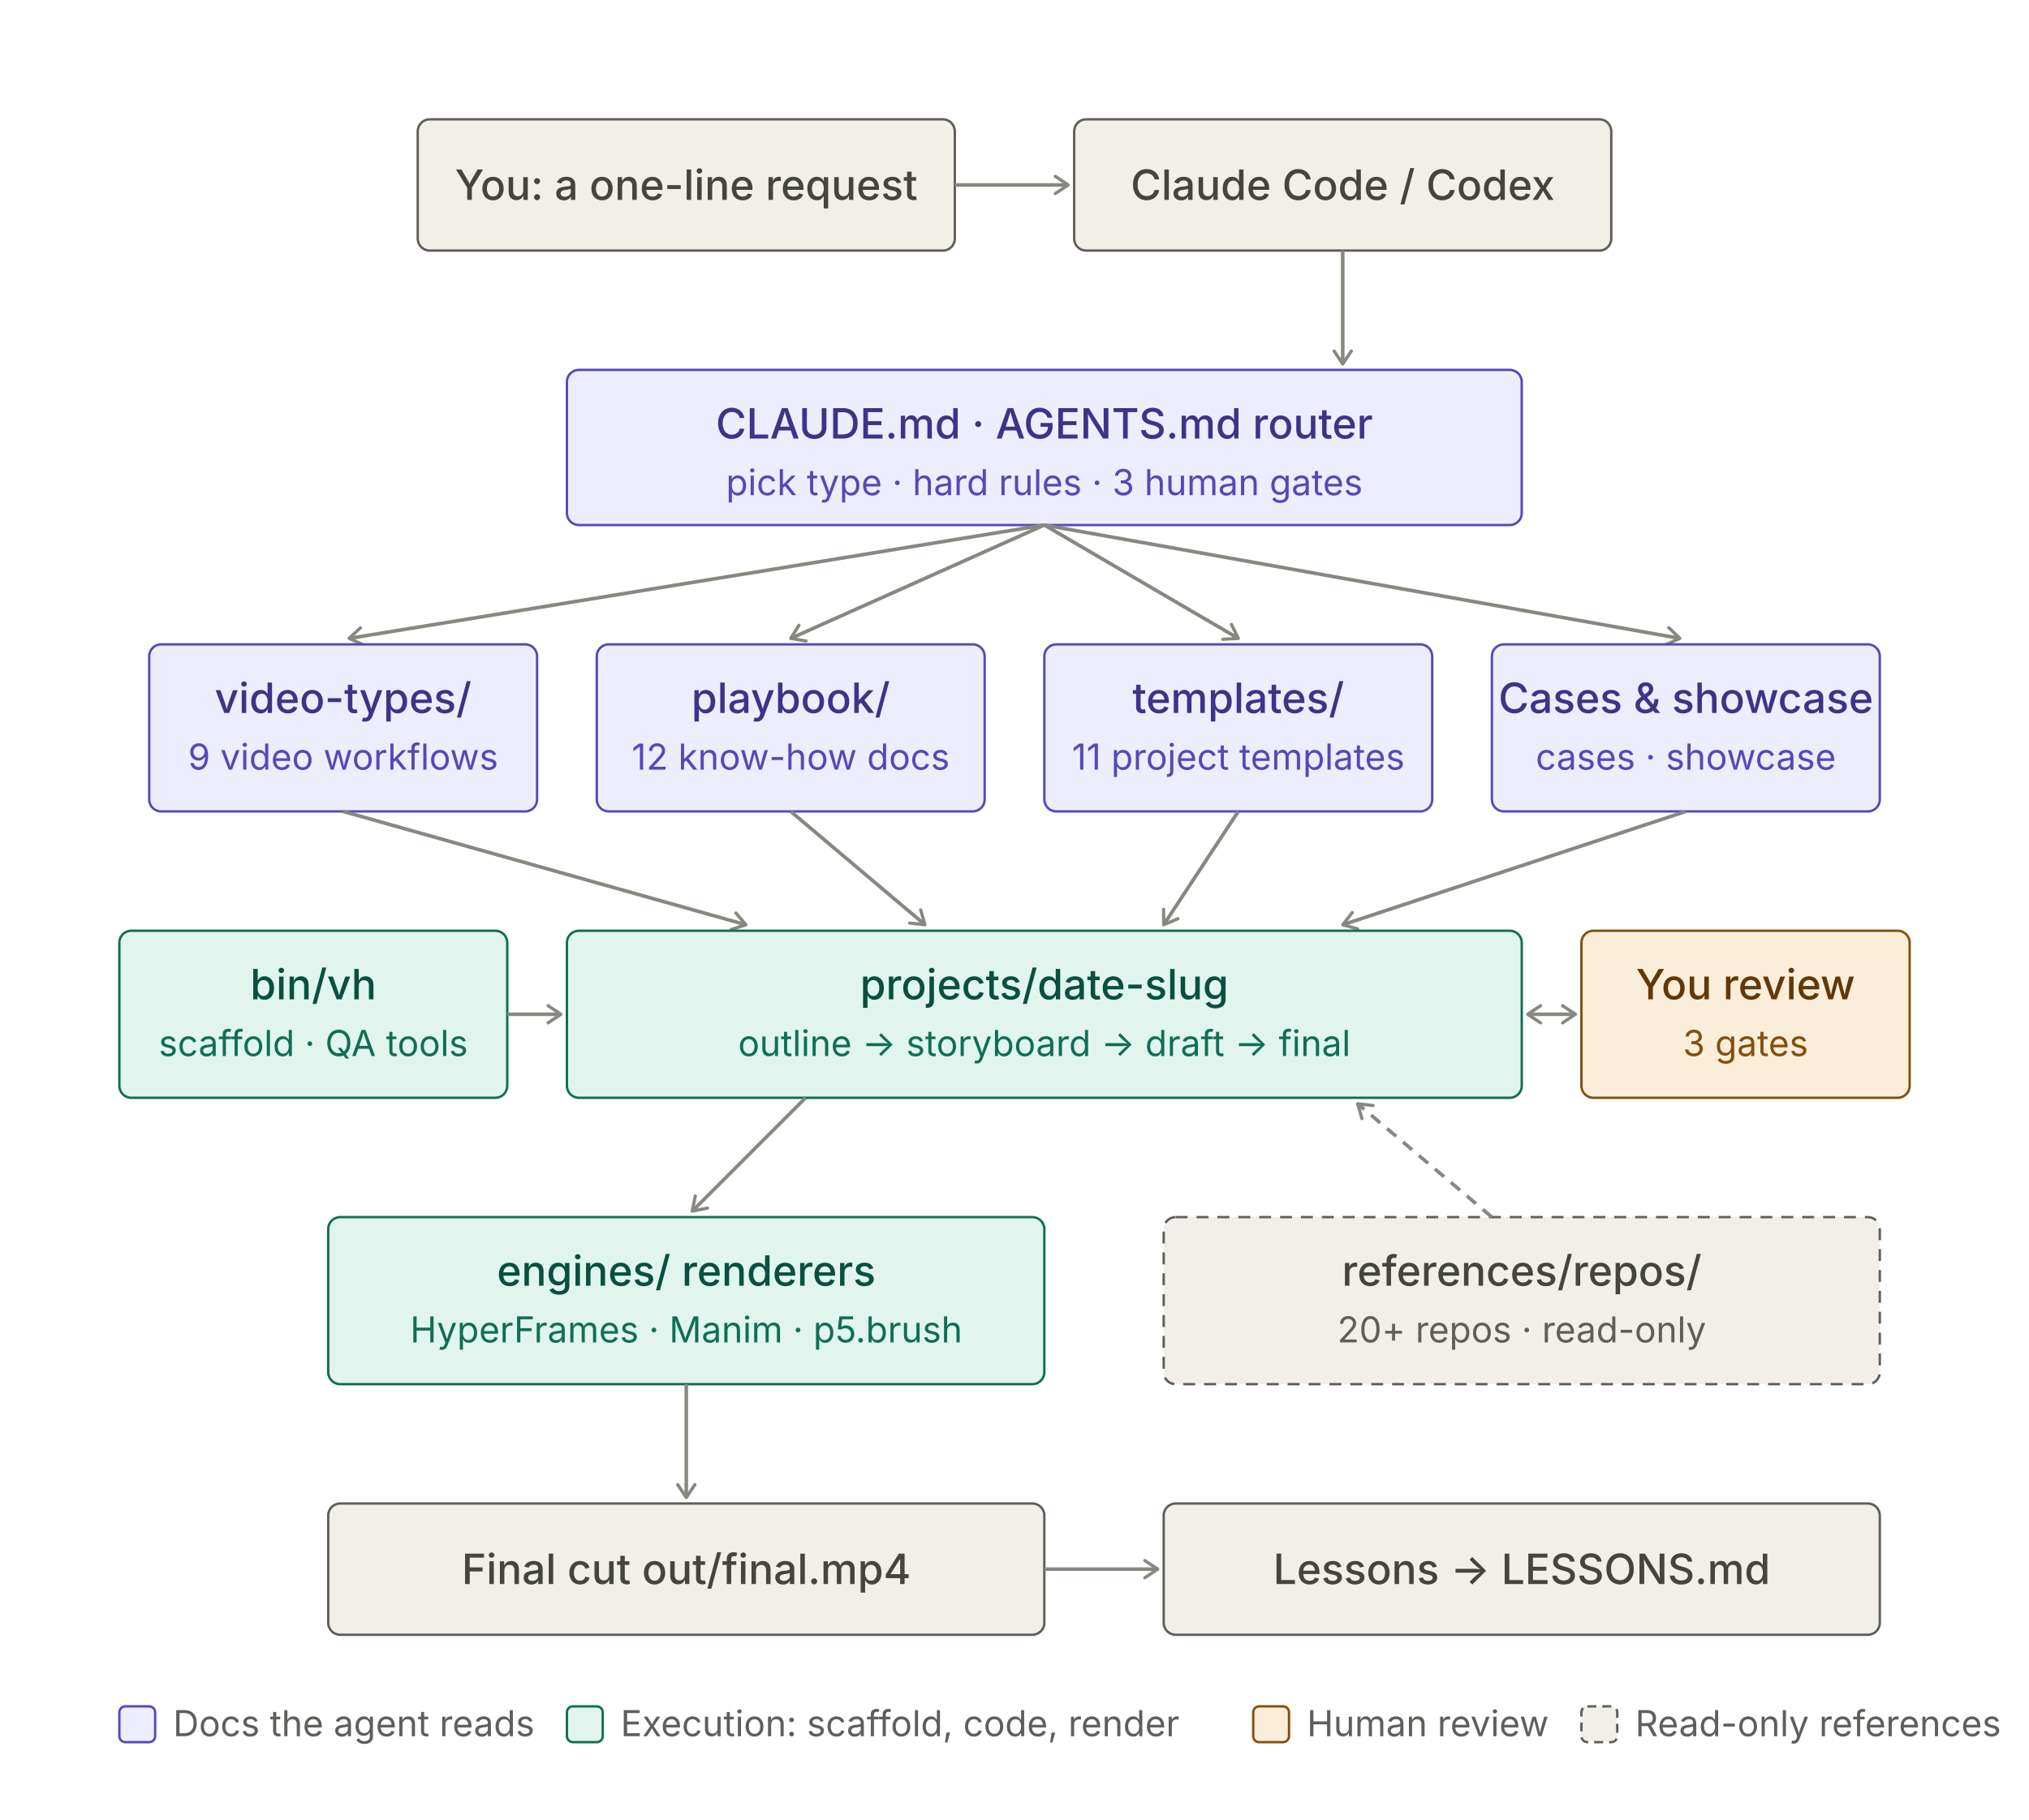
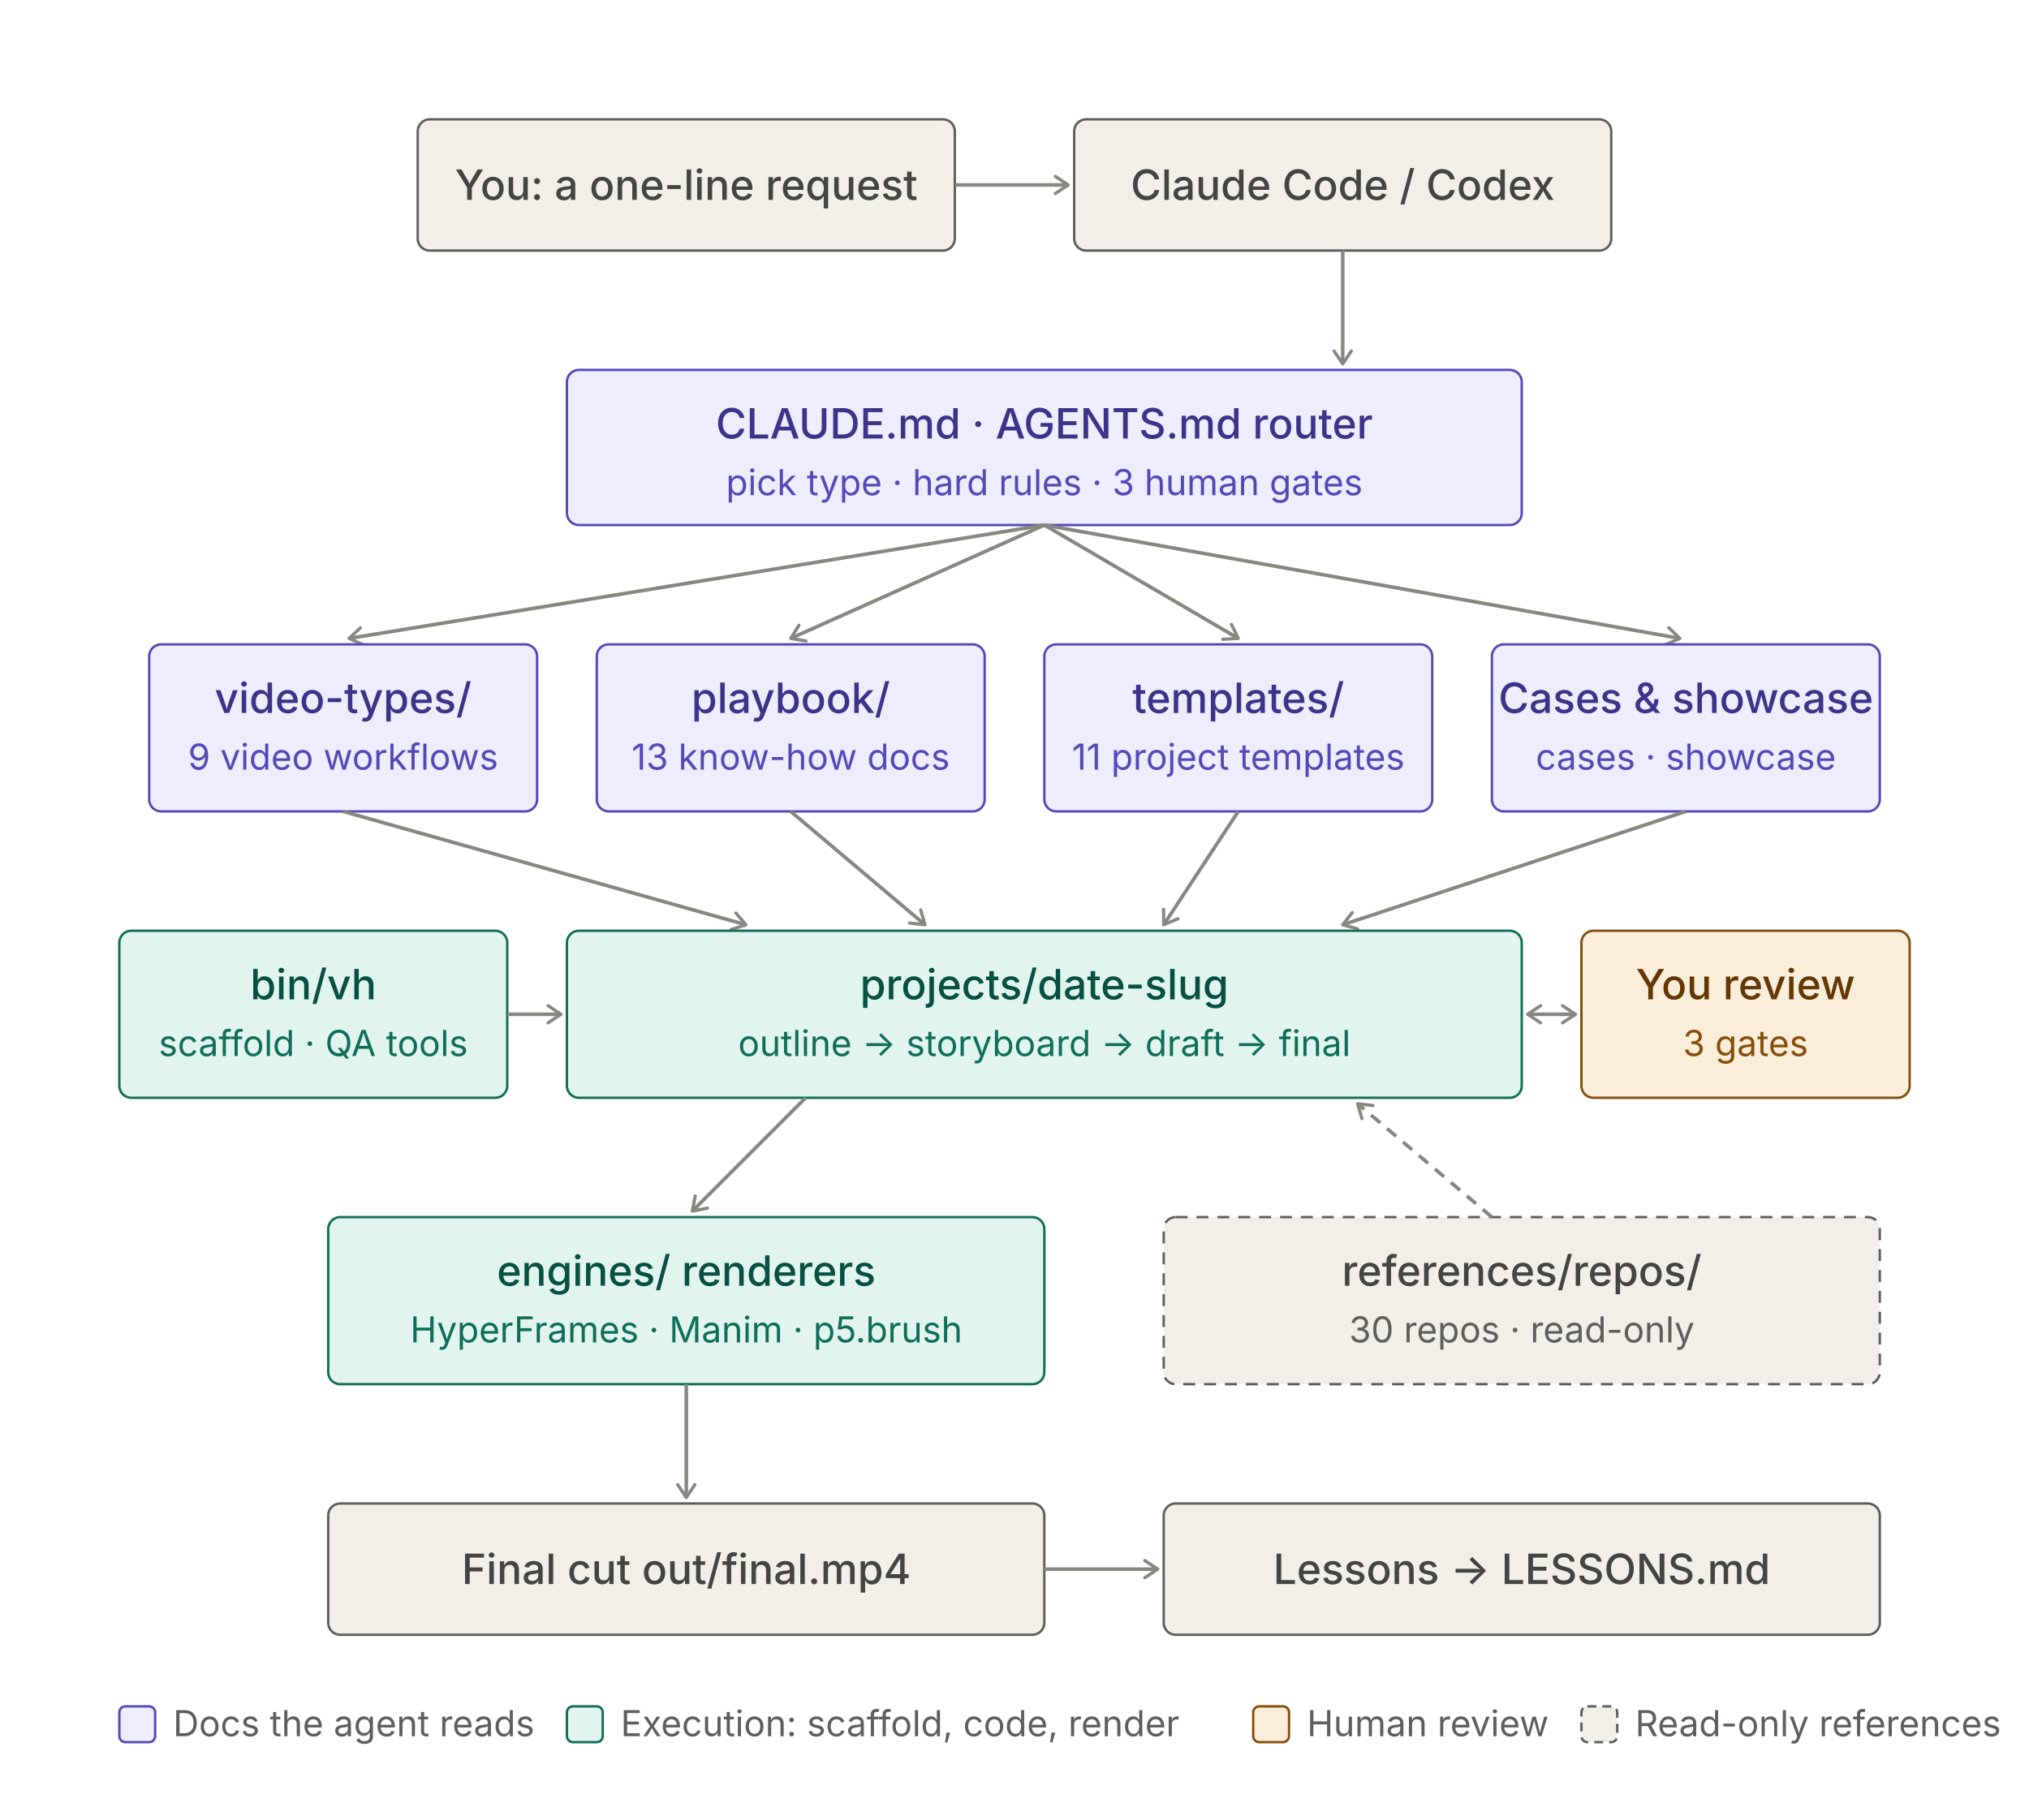
<svg xmlns="http://www.w3.org/2000/svg" width="680" height="610" viewBox="0 0 680 610" role="img">
  <style>
.t{font:500 14px system-ui,-apple-system,"PingFang SC","Noto Sans SC","Microsoft YaHei",sans-serif}
.s{font:400 12px system-ui,-apple-system,"PingFang SC","Noto Sans SC","Microsoft YaHei",sans-serif}
rect{stroke-width:0.8}
.pu rect{fill:#EEEDFE;stroke:#534AB7}.pu .t{fill:#3C3489}.pu .s{fill:#534AB7}
.te rect{fill:#E1F5EE;stroke:#0F6E56}.te .t{fill:#085041}.te .s{fill:#0F6E56}
.gr rect{fill:#F1EFE8;stroke:#5F5E5A}.gr .t{fill:#444441}.gr .s{fill:#5F5E5A}
.am rect{fill:#FAEEDA;stroke:#854F0B}.am .t{fill:#633806}.am .s{fill:#854F0B}
.ar{stroke:#888780;stroke-width:1.2;fill:none}.ah{stroke:#888780;fill:none}.lg{fill:#5F5E5A}
@media (prefers-color-scheme:dark){
.pu rect{fill:#3C3489;stroke:#AFA9EC}.pu .t{fill:#EEEDFE}.pu .s{fill:#CECBF6}
.te rect{fill:#085041;stroke:#5DCAA5}.te .t{fill:#E1F5EE}.te .s{fill:#9FE1CB}
.gr rect{fill:#444441;stroke:#B4B2A9}.gr .t{fill:#F1EFE8}.gr .s{fill:#D3D1C7}
.am rect{fill:#633806;stroke:#EF9F27}.am .t{fill:#FAEEDA}.am .s{fill:#FAC775}
.ar,.ah{stroke:#B4B2A9}.lg{fill:#B4B2A9}}
</style>
  <defs>
    <marker id="a" viewBox="0 0 10 10" refX="8" refY="5" markerWidth="6" markerHeight="6" orient="auto-start-reverse">
      <path class="ah" d="M2 1L8 5L2 9" stroke-width="1.5" stroke-linecap="round" stroke-linejoin="round" />
    </marker>
  </defs>
  <g class="gr">
    <rect x="140" y="40" width="180" height="44" rx="4" />
    <text class="t" x="230.0" y="67.0" text-anchor="middle">You: a one-line request</text>
  </g>
  <g class="gr">
    <rect x="360" y="40" width="180" height="44" rx="4" />
    <text class="t" x="450.0" y="67.0" text-anchor="middle">Claude Code / Codex</text>
  </g>
  <line class="ar" x1="320" y1="62" x2="358" y2="62" marker-end="url(#a)" />
  <line class="ar" x1="450" y1="84" x2="450" y2="122" marker-end="url(#a)" />
  <g class="pu">
    <rect x="190" y="124" width="320" height="52" rx="4" />
    <text class="t" x="350.0" y="147" text-anchor="middle">CLAUDE.md · AGENTS.md router</text>
    <text class="s" x="350.0" y="166" text-anchor="middle">pick type · hard rules · 3 human gates</text>
  </g>
  <line class="ar" x1="350" y1="176" x2="117" y2="214" marker-end="url(#a)" />
  <line class="ar" x1="350" y1="176" x2="265" y2="214" marker-end="url(#a)" />
  <line class="ar" x1="350" y1="176" x2="415" y2="214" marker-end="url(#a)" />
  <line class="ar" x1="350" y1="176" x2="563" y2="214" marker-end="url(#a)" />
  <g class="pu">
    <rect x="50" y="216" width="130" height="56" rx="4" />
    <text class="t" x="115.0" y="239" text-anchor="middle">video-types/</text>
    <text class="s" x="115.0" y="258" text-anchor="middle">9 video workflows</text>
  </g>
  <g class="pu">
    <rect x="200" y="216" width="130" height="56" rx="4" />
    <text class="t" x="265.0" y="239" text-anchor="middle">playbook/</text>
-     <text class="s" x="265.0" y="258" text-anchor="middle">12 know-how docs</text>
+     <text class="s" x="265.0" y="258" text-anchor="middle">13 know-how docs</text>
  </g>
  <g class="pu">
    <rect x="350" y="216" width="130" height="56" rx="4" />
    <text class="t" x="415.0" y="239" text-anchor="middle">templates/</text>
    <text class="s" x="415.0" y="258" text-anchor="middle">11 project templates</text>
  </g>
  <g class="pu">
    <rect x="500" y="216" width="130" height="56" rx="4" />
    <text class="t" x="565.0" y="239" text-anchor="middle">Cases &amp; showcase</text>
    <text class="s" x="565.0" y="258" text-anchor="middle">cases · showcase</text>
  </g>
  <line class="ar" x1="115" y1="272" x2="250" y2="310" marker-end="url(#a)" />
  <line class="ar" x1="265" y1="272" x2="310" y2="310" marker-end="url(#a)" />
  <line class="ar" x1="415" y1="272" x2="390" y2="310" marker-end="url(#a)" />
  <line class="ar" x1="565" y1="272" x2="450" y2="310" marker-end="url(#a)" />
  <g class="te">
    <rect x="40" y="312" width="130" height="56" rx="4" />
    <text class="t" x="105.0" y="335" text-anchor="middle">bin/vh</text>
    <text class="s" x="105.0" y="354" text-anchor="middle">scaffold · QA tools</text>
  </g>
  <line class="ar" x1="170" y1="340" x2="188" y2="340" marker-end="url(#a)" />
  <g class="te">
    <rect x="190" y="312" width="320" height="56" rx="4" />
    <text class="t" x="350.0" y="335" text-anchor="middle">projects/date-slug</text>
    <text class="s" x="350.0" y="354" text-anchor="middle">outline → storyboard → draft → final</text>
  </g>
  <line class="ar" x1="512" y1="340" x2="528" y2="340" marker-start="url(#a)" marker-end="url(#a)" />
  <g class="am">
    <rect x="530" y="312" width="110" height="56" rx="4" />
    <text class="t" x="585.0" y="335" text-anchor="middle">You review</text>
    <text class="s" x="585.0" y="354" text-anchor="middle">3 gates</text>
  </g>
  <line class="ar" x1="270" y1="368" x2="232" y2="406" marker-end="url(#a)" />
  <g class="te">
    <rect x="110" y="408" width="240" height="56" rx="4" />
    <text class="t" x="230.0" y="431" text-anchor="middle">engines/ renderers</text>
    <text class="s" x="230.0" y="450" text-anchor="middle">HyperFrames · Manim · p5.brush</text>
  </g>
  <g class="gr">
    <rect x="390" y="408" width="240" height="56" rx="4" stroke-dasharray="4 3" />
    <text class="t" x="510.0" y="431" text-anchor="middle">references/repos/</text>
-     <text class="s" x="510.0" y="450" text-anchor="middle">20+ repos · read-only</text>
+     <text class="s" x="510.0" y="450" text-anchor="middle">30 repos · read-only</text>
  </g>
  <line class="ar" x1="500" y1="408" x2="455" y2="370" stroke-dasharray="4 3" marker-end="url(#a)" />
  <line class="ar" x1="230" y1="464" x2="230" y2="502" marker-end="url(#a)" />
  <g class="gr">
    <rect x="110" y="504" width="240" height="44" rx="4" />
    <text class="t" x="230.0" y="531.0" text-anchor="middle">Final cut out/final.mp4</text>
  </g>
  <line class="ar" x1="350" y1="526" x2="388" y2="526" marker-end="url(#a)" />
  <g class="gr">
    <rect x="390" y="504" width="240" height="44" rx="4" />
    <text class="t" x="510.0" y="531.0" text-anchor="middle">Lessons → LESSONS.md</text>
  </g>
  <g class="pu">
    <rect x="40" y="572" width="12" height="12" rx="2" />
  </g>
  <text class="s lg" x="58" y="582">Docs the agent reads</text>
  <g class="te">
    <rect x="190" y="572" width="12" height="12" rx="2" />
  </g>
  <text class="s lg" x="208" y="582">Execution: scaffold, code, render</text>
  <g class="am">
    <rect x="420" y="572" width="12" height="12" rx="2" />
  </g>
  <text class="s lg" x="438" y="582">Human review</text>
  <g class="gr">
    <rect x="530" y="572" width="12" height="12" rx="2" stroke-dasharray="3 2" />
  </g>
  <text class="s lg" x="548" y="582">Read-only references</text>
</svg>
